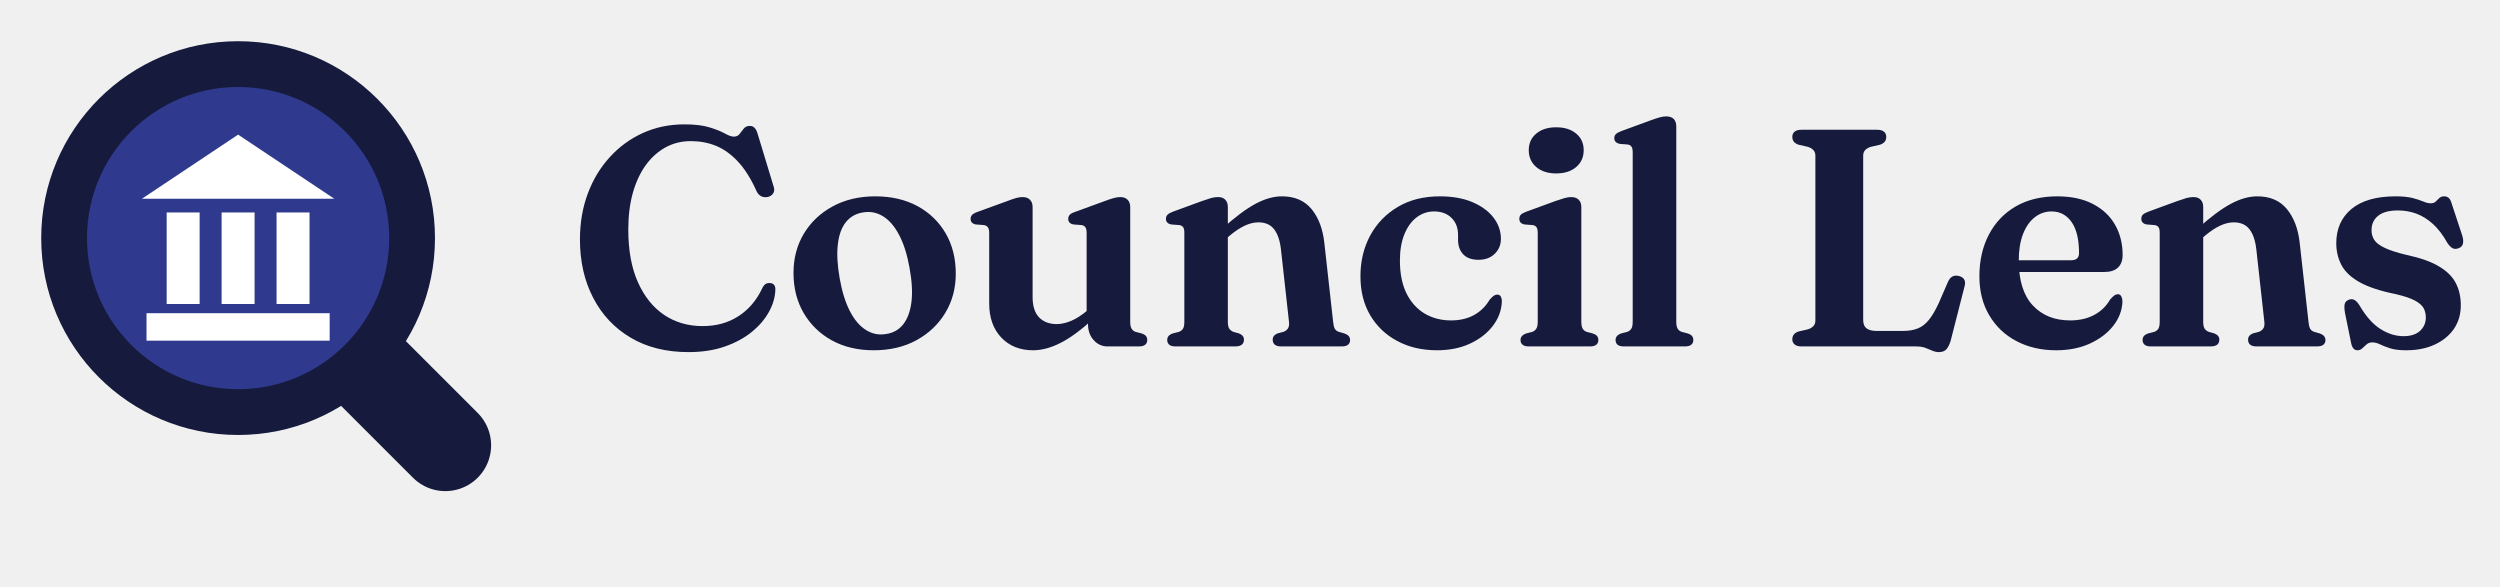
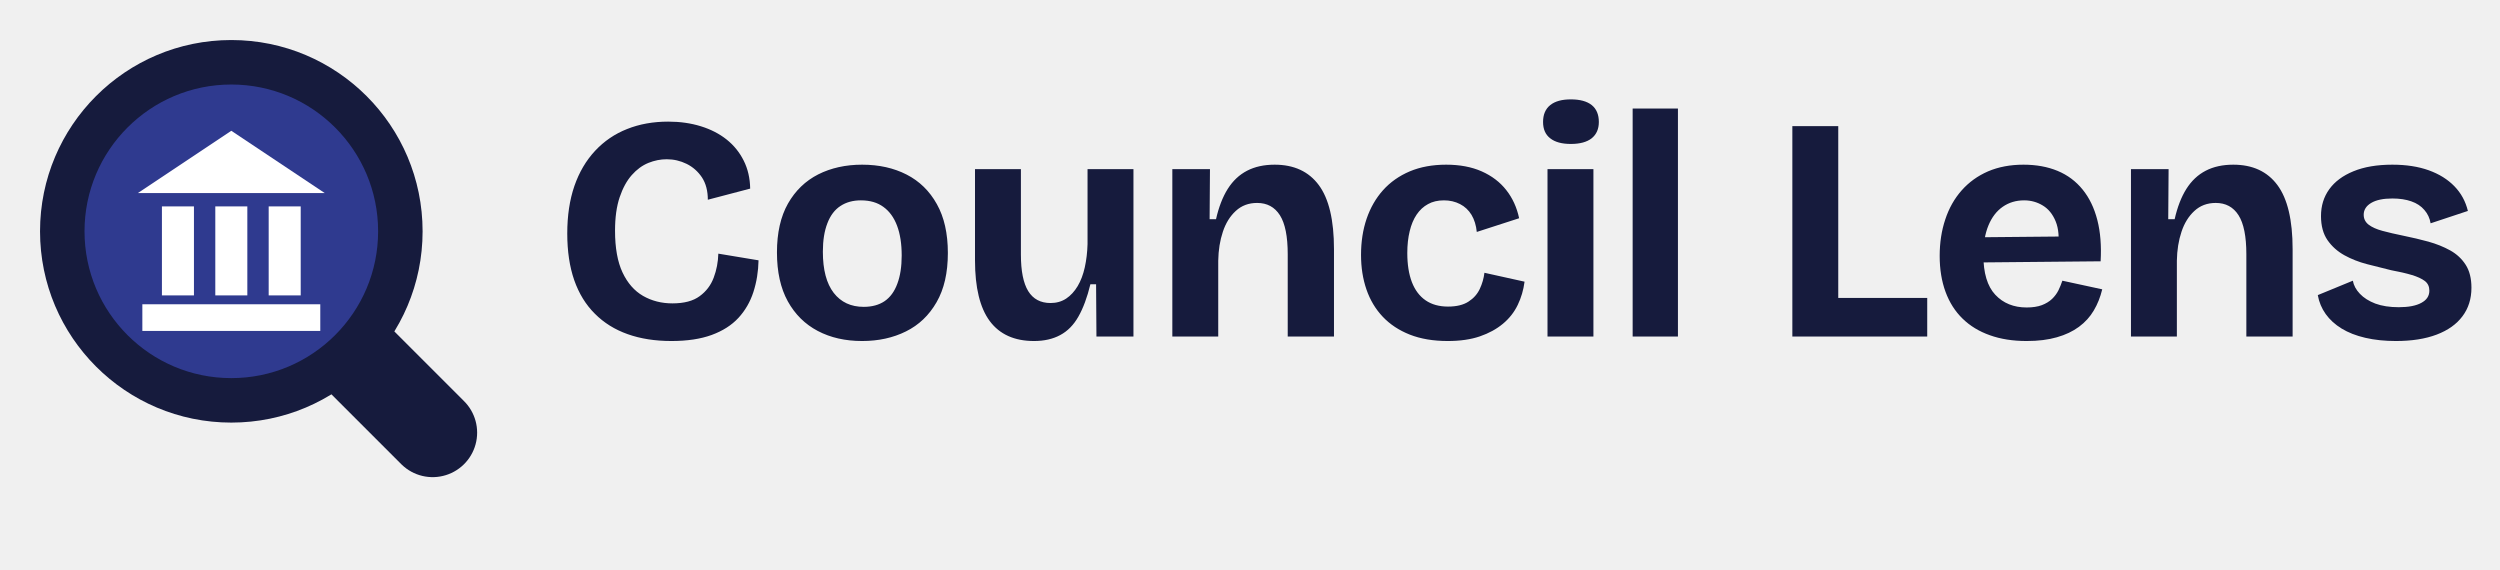
- <svg xmlns="http://www.w3.org/2000/svg" viewBox="0 0 273 64" width="273" height="64" role="img" aria-label="Council Lens">
+ <svg xmlns="http://www.w3.org/2000/svg" viewBox="0 0 281 64" width="281" height="64" role="img" aria-label="Council Lens">
  <path d="M36.96 36.96L48.63 48.63" stroke="#161B3D" stroke-width="10" stroke-linecap="round" />
  <circle cx="26" cy="26" r="21.5" fill="#161B3D" />
  <circle cx="26" cy="26" r="16.5" fill="#2F3A8F" />
  <path fill="#FFFFFF" transform="translate(0 2.2)" d="M26 12.5 36.5 19.5H15.5zM18.2 21h3.6v10h-3.6zM24.2 21h3.6v10h-3.6zM30.2 21h3.6v10h-3.6zM16 32h20v3H16z" />
-   <path fill="#161B3D" d="M84.67 31.59L84.67 31.59Q84.65 32.79 84.00 34.00Q83.35 35.21 82.13 36.22Q80.90 37.23 79.15 37.84Q77.41 38.45 75.18 38.45L75.18 38.45Q71.53 38.45 68.88 36.88Q66.22 35.31 64.78 32.53Q63.33 29.75 63.33 26.15L63.33 26.15Q63.33 23.42 64.19 21.13Q65.04 18.85 66.59 17.16Q68.13 15.46 70.21 14.52Q72.29 13.58 74.74 13.58L74.74 13.58Q76.43 13.58 77.49 13.91Q78.56 14.24 79.16 14.58Q79.77 14.92 80.13 14.92L80.13 14.92Q80.55 14.92 80.77 14.62Q80.99 14.33 81.22 14.04Q81.46 13.75 81.88 13.75L81.88 13.75Q82.19 13.75 82.39 13.95Q82.59 14.14 82.73 14.60L82.73 14.60L84.50 20.43Q84.62 20.81 84.43 21.12Q84.23 21.42 83.84 21.51L83.84 21.51Q83.44 21.59 83.12 21.43Q82.80 21.27 82.61 20.86L82.61 20.86Q81.70 18.84 80.59 17.65Q79.48 16.46 78.20 15.93Q76.92 15.41 75.43 15.41L75.43 15.41Q73.93 15.41 72.68 16.09Q71.43 16.78 70.51 18.04Q69.60 19.31 69.10 21.08Q68.61 22.86 68.61 25.07L68.61 25.07Q68.61 28.47 69.66 30.82Q70.72 33.18 72.54 34.40Q74.37 35.61 76.71 35.61L76.71 35.61Q78.96 35.61 80.62 34.54Q82.29 33.47 83.22 31.51L83.22 31.51Q83.40 31.12 83.64 30.99Q83.88 30.87 84.16 30.92L84.16 30.92Q84.42 30.95 84.54 31.13Q84.67 31.30 84.67 31.59ZM95.58 21.44L95.58 21.44Q98.20 21.44 100.18 22.50Q102.15 23.57 103.26 25.47Q104.37 27.37 104.37 29.89L104.37 29.89Q104.37 32.27 103.23 34.16Q102.09 36.05 100.08 37.15Q98.07 38.25 95.41 38.25L95.41 38.25Q92.81 38.25 90.84 37.17Q88.88 36.09 87.76 34.18Q86.65 32.28 86.65 29.80L86.65 29.80Q86.65 27.39 87.79 25.50Q88.93 23.62 90.94 22.53Q92.95 21.44 95.58 21.44ZM96.78 36.47L96.78 36.47Q97.93 36.30 98.63 35.42Q99.33 34.53 99.53 32.98Q99.72 31.42 99.32 29.24L99.32 29.24Q98.93 27.06 98.18 25.65Q97.44 24.24 96.43 23.62Q95.41 22.99 94.23 23.20L94.23 23.20Q93.07 23.38 92.36 24.27Q91.66 25.16 91.49 26.70Q91.31 28.25 91.70 30.44L91.70 30.44Q92.09 32.61 92.83 34.02Q93.57 35.43 94.59 36.05Q95.60 36.68 96.78 36.47ZM118.81 35.39L118.81 35.39L118.81 34.56L118.66 34.50L118.66 25.44Q118.66 25.02 118.53 24.83Q118.41 24.63 118.12 24.58L118.12 24.58L117.22 24.51Q116.92 24.45 116.78 24.29Q116.65 24.14 116.65 23.91L116.65 23.91Q116.65 23.63 116.81 23.46Q116.97 23.28 117.43 23.13L117.43 23.13L120.57 21.98Q121.21 21.74 121.61 21.63Q122.00 21.52 122.34 21.52L122.34 21.52Q122.86 21.52 123.14 21.82Q123.42 22.11 123.42 22.60L123.42 22.60L123.42 35.12Q123.42 35.65 123.57 35.89Q123.71 36.14 124.01 36.24L124.01 36.24L124.66 36.41Q124.98 36.51 125.13 36.68Q125.28 36.86 125.28 37.13L125.28 37.13Q125.28 37.45 125.06 37.64Q124.84 37.83 124.35 37.83L124.35 37.83L120.96 37.83Q120.04 37.83 119.43 37.14Q118.81 36.46 118.81 35.39ZM108.02 33.13L108.02 33.13L108.02 25.44Q108.02 25.02 107.88 24.83Q107.75 24.63 107.46 24.58L107.46 24.58L106.56 24.51Q106.26 24.45 106.12 24.29Q105.99 24.14 105.99 23.91L105.99 23.91Q105.99 23.63 106.16 23.46Q106.33 23.28 106.77 23.13L106.77 23.13L109.93 21.98Q110.58 21.73 110.97 21.62Q111.36 21.52 111.65 21.52L111.65 21.52Q112.21 21.52 112.48 21.82Q112.76 22.11 112.76 22.60L112.76 22.60L112.76 32.44Q112.76 33.92 113.47 34.66Q114.18 35.39 115.40 35.39L115.40 35.39Q116.14 35.39 116.99 35.03Q117.83 34.67 118.73 33.91L118.73 33.91L119.40 33.31L120.18 34.11L119.52 34.70Q117.39 36.66 115.80 37.45Q114.22 38.25 112.81 38.25L112.81 38.25Q110.65 38.25 109.33 36.85Q108.02 35.46 108.02 33.13ZM134.08 22.59L134.08 22.59L134.08 35.12Q134.08 35.65 134.23 35.88Q134.39 36.12 134.69 36.24L134.69 36.24L135.30 36.41Q135.84 36.63 135.84 37.08L135.84 37.08Q135.84 37.83 134.89 37.83L134.89 37.83L128.37 37.83Q127.90 37.83 127.68 37.64Q127.46 37.45 127.46 37.13L127.46 37.13Q127.46 36.88 127.60 36.70Q127.75 36.52 128.07 36.41L128.07 36.41L128.74 36.24Q129.05 36.12 129.19 35.88Q129.33 35.65 129.33 35.12L129.33 35.12L129.33 25.44Q129.33 25.00 129.21 24.82Q129.08 24.63 128.79 24.58L128.79 24.58L127.90 24.51Q127.59 24.45 127.46 24.29Q127.32 24.14 127.32 23.91L127.32 23.91Q127.32 23.62 127.49 23.45Q127.65 23.28 128.10 23.11L128.10 23.11L131.24 21.96Q131.89 21.73 132.27 21.62Q132.66 21.52 133.02 21.52L133.02 21.52Q133.54 21.52 133.81 21.82Q134.08 22.11 134.08 22.59ZM134.25 25.76L133.58 26.35L132.80 25.56L133.46 24.97Q135.59 23.06 137.11 22.25Q138.63 21.44 139.99 21.44L139.99 21.44Q142.07 21.44 143.22 22.83Q144.37 24.23 144.62 26.54L144.62 26.54L145.57 35.07Q145.62 35.63 145.75 35.88Q145.89 36.14 146.21 36.24L146.21 36.24L146.80 36.41Q147.12 36.52 147.28 36.70Q147.43 36.88 147.43 37.13L147.43 37.13Q147.43 37.45 147.21 37.64Q146.99 37.83 146.50 37.83L146.50 37.83L139.91 37.83Q138.98 37.83 138.98 37.08L138.98 37.08Q138.98 36.63 139.50 36.41L139.50 36.41L140.15 36.24Q140.47 36.12 140.64 35.87Q140.82 35.61 140.75 35.07L140.75 35.07L139.88 27.23Q139.71 25.76 139.12 25.02Q138.54 24.28 137.41 24.28L137.41 24.28Q136.70 24.28 135.91 24.65Q135.13 25.02 134.25 25.76L134.25 25.76ZM163.90 26.08L163.90 26.08Q163.90 27.05 163.23 27.71Q162.56 28.37 161.45 28.37L161.45 28.37Q160.35 28.37 159.78 27.77Q159.22 27.17 159.22 26.19L159.22 26.19L159.22 25.65Q159.22 24.50 158.51 23.80Q157.80 23.09 156.60 23.09L156.60 23.09Q155.54 23.09 154.69 23.74Q153.85 24.38 153.36 25.58Q152.87 26.78 152.87 28.45L152.87 28.45Q152.87 30.56 153.58 32.02Q154.30 33.48 155.57 34.24Q156.84 34.99 158.46 34.99L158.46 34.99Q159.89 34.99 160.97 34.40Q162.04 33.80 162.66 32.74L162.66 32.74Q162.95 32.40 163.14 32.28Q163.32 32.17 163.51 32.17L163.51 32.17Q163.78 32.17 163.90 32.41Q164.02 32.66 164.00 32.98L164.00 32.98Q163.93 34.41 163.00 35.61Q162.07 36.81 160.51 37.53Q158.95 38.25 156.92 38.25L156.92 38.25Q154.47 38.25 152.59 37.24Q150.70 36.24 149.63 34.43Q148.56 32.62 148.56 30.17L148.56 30.17Q148.56 27.69 149.63 25.71Q150.70 23.74 152.65 22.59Q154.59 21.44 157.23 21.44L157.23 21.44Q159.29 21.44 160.78 22.07Q162.28 22.71 163.09 23.76Q163.90 24.82 163.90 26.08ZM172.68 22.59L172.68 22.59L172.68 35.12Q172.68 35.65 172.83 35.89Q172.97 36.14 173.27 36.24L173.27 36.24L173.92 36.41Q174.24 36.51 174.39 36.68Q174.54 36.86 174.54 37.13L174.54 37.13Q174.54 37.45 174.32 37.64Q174.10 37.83 173.61 37.83L173.61 37.83L166.96 37.83Q166.48 37.83 166.26 37.64Q166.04 37.45 166.04 37.13L166.04 37.13Q166.04 36.88 166.20 36.70Q166.35 36.52 166.67 36.41L166.67 36.41L167.33 36.24Q167.63 36.12 167.77 35.88Q167.92 35.65 167.92 35.12L167.92 35.12L167.92 25.44Q167.92 25.00 167.79 24.82Q167.66 24.63 167.38 24.58L167.38 24.58L166.48 24.51Q166.18 24.45 166.04 24.29Q165.91 24.14 165.91 23.91L165.91 23.91Q165.91 23.62 166.07 23.45Q166.23 23.28 166.69 23.11L166.69 23.11L169.83 21.96Q170.49 21.73 170.88 21.62Q171.28 21.52 171.55 21.52L171.55 21.52Q172.12 21.52 172.40 21.82Q172.68 22.11 172.68 22.59ZM169.93 18.94L169.93 18.94Q168.58 18.94 167.76 18.24Q166.94 17.54 166.94 16.40L166.94 16.40Q166.94 15.27 167.76 14.59Q168.58 13.90 169.93 13.90L169.93 13.90Q171.30 13.90 172.12 14.59Q172.94 15.27 172.94 16.40L172.94 16.40Q172.94 17.54 172.12 18.24Q171.30 18.94 169.93 18.94ZM183.05 13.79L183.05 13.79L183.05 35.12Q183.05 35.65 183.20 35.89Q183.34 36.14 183.65 36.24L183.65 36.24L184.29 36.41Q184.61 36.51 184.76 36.68Q184.91 36.86 184.91 37.13L184.91 37.13Q184.91 37.45 184.69 37.64Q184.47 37.83 183.98 37.83L183.98 37.83L177.33 37.83Q176.85 37.83 176.63 37.64Q176.42 37.45 176.42 37.13L176.42 37.13Q176.42 36.88 176.57 36.70Q176.72 36.52 177.04 36.41L177.04 36.41L177.70 36.24Q178.00 36.12 178.15 35.88Q178.29 35.65 178.29 35.12L178.29 35.12L178.29 16.62Q178.29 16.20 178.16 16.02Q178.04 15.83 177.75 15.78L177.75 15.78L176.85 15.71Q176.55 15.63 176.42 15.48Q176.28 15.32 176.28 15.09L176.28 15.09Q176.28 14.82 176.45 14.65Q176.62 14.48 177.06 14.31L177.06 14.31L180.20 13.16Q180.88 12.91 181.26 12.81Q181.65 12.71 181.94 12.71L181.94 12.71Q182.50 12.71 182.78 13.00Q183.05 13.30 183.05 13.79Z" />
-   <path fill="#161B3D" d="M205.27 15.81L205.27 15.81L204.31 16.03Q203.90 16.15 203.68 16.39Q203.46 16.62 203.46 17.00L203.46 17.00L203.46 34.94Q203.46 35.58 203.83 35.86Q204.20 36.14 204.96 36.14L204.96 36.14L207.77 36.14Q208.73 36.14 209.41 35.87Q210.08 35.61 210.62 34.95Q211.16 34.29 211.72 33.08L211.72 33.08L212.73 30.75Q212.94 30.32 213.23 30.18Q213.53 30.04 213.92 30.14L213.92 30.14Q214.32 30.24 214.49 30.52Q214.66 30.80 214.53 31.27L214.53 31.27L213.01 37.22Q212.82 37.84 212.54 38.15Q212.26 38.45 211.72 38.45L211.72 38.45Q211.37 38.45 211.02 38.30Q210.67 38.15 210.26 37.99Q209.85 37.83 209.22 37.83L209.22 37.83L196.74 37.83Q196.21 37.83 195.97 37.61Q195.72 37.40 195.72 37.05L195.72 37.05Q195.72 36.41 196.43 36.19L196.43 36.19L197.40 35.97Q197.80 35.85 198.02 35.61Q198.24 35.38 198.24 35.00L198.24 35.00L198.24 17.00Q198.24 16.62 198.02 16.39Q197.80 16.15 197.40 16.03L197.40 16.03L196.43 15.81Q195.72 15.59 195.72 14.95L195.72 14.95Q195.72 14.58 195.97 14.38Q196.21 14.17 196.74 14.17L196.74 14.17L204.96 14.17Q205.49 14.17 205.73 14.38Q205.98 14.58 205.98 14.95L205.98 14.95Q205.98 15.59 205.27 15.81ZM231.79 27.84L231.79 27.84Q231.79 28.74 231.28 29.22Q230.78 29.70 229.80 29.70L229.80 29.70L219.26 29.70L219.26 28.42L226.16 28.42Q227.03 28.42 227.03 27.64L227.03 27.64Q227.03 25.41 226.22 24.25Q225.40 23.09 224.04 23.09L224.04 23.09Q222.99 23.09 222.18 23.74Q221.37 24.38 220.91 25.57Q220.45 26.76 220.45 28.45L220.45 28.45Q220.45 31.71 221.98 33.35Q223.51 34.99 226.06 34.99L226.06 34.99Q227.55 34.99 228.67 34.40Q229.80 33.80 230.42 32.71L230.42 32.71Q230.73 32.37 230.90 32.25Q231.08 32.13 231.27 32.13L231.27 32.13Q231.54 32.13 231.65 32.38Q231.77 32.62 231.77 32.96L231.77 32.96Q231.71 34.38 230.76 35.59Q229.81 36.79 228.21 37.52Q226.60 38.25 224.53 38.25L224.53 38.25Q222.08 38.25 220.18 37.24Q218.29 36.24 217.22 34.42Q216.15 32.61 216.15 30.17L216.15 30.17Q216.15 27.62 217.17 25.65Q218.19 23.67 220.10 22.55Q222.01 21.44 224.66 21.44L224.66 21.44Q226.92 21.44 228.52 22.26Q230.12 23.08 230.95 24.52Q231.79 25.97 231.79 27.84ZM240.59 22.59L240.59 22.59L240.59 35.12Q240.59 35.65 240.74 35.88Q240.90 36.12 241.20 36.24L241.20 36.24L241.81 36.41Q242.35 36.63 242.35 37.08L242.35 37.08Q242.35 37.83 241.40 37.83L241.40 37.83L234.88 37.83Q234.41 37.83 234.19 37.64Q233.97 37.45 233.97 37.13L233.97 37.13Q233.97 36.88 234.11 36.70Q234.26 36.52 234.58 36.41L234.58 36.41L235.25 36.24Q235.56 36.12 235.70 35.88Q235.84 35.65 235.84 35.12L235.84 35.12L235.84 25.44Q235.84 25.00 235.72 24.82Q235.59 24.63 235.30 24.58L235.30 24.58L234.41 24.51Q234.10 24.45 233.97 24.29Q233.83 24.14 233.83 23.91L233.83 23.91Q233.83 23.62 233.99 23.45Q234.16 23.28 234.61 23.11L234.61 23.11L237.75 21.96Q238.40 21.73 238.78 21.62Q239.17 21.52 239.53 21.52L239.53 21.52Q240.05 21.52 240.32 21.82Q240.59 22.11 240.59 22.59ZM240.76 25.76L240.08 26.35L239.31 25.56L239.97 24.97Q242.09 23.06 243.62 22.25Q245.14 21.44 246.50 21.44L246.50 21.44Q248.58 21.44 249.73 22.83Q250.88 24.23 251.13 26.54L251.13 26.54L252.08 35.07Q252.13 35.63 252.26 35.88Q252.40 36.14 252.72 36.24L252.72 36.24L253.31 36.41Q253.63 36.52 253.78 36.70Q253.94 36.88 253.94 37.13L253.94 37.13Q253.94 37.45 253.72 37.64Q253.50 37.83 253.01 37.83L253.01 37.83L246.42 37.83Q245.49 37.83 245.49 37.08L245.49 37.08Q245.49 36.63 246.01 36.41L246.01 36.41L246.66 36.24Q246.98 36.12 247.15 35.87Q247.33 35.61 247.26 35.07L247.26 35.07L246.39 27.23Q246.22 25.76 245.63 25.02Q245.05 24.28 243.92 24.28L243.92 24.28Q243.21 24.28 242.42 24.65Q241.64 25.02 240.76 25.76L240.76 25.76ZM262.47 36.71L262.47 36.71Q263.63 36.71 264.27 36.13Q264.90 35.54 264.90 34.67L264.90 34.67Q264.90 34.11 264.66 33.65Q264.41 33.20 263.71 32.82Q263.01 32.45 261.67 32.13L261.67 32.13Q259.07 31.61 257.64 30.80Q256.22 29.99 255.67 28.91Q255.12 27.84 255.12 26.56L255.12 26.56Q255.12 24.21 256.78 22.82Q258.45 21.44 261.59 21.44L261.59 21.44Q262.72 21.44 263.44 21.62Q264.16 21.81 264.61 22.00Q265.07 22.20 265.42 22.20L265.42 22.20Q265.80 22.20 265.99 22.00Q266.18 21.81 266.38 21.62Q266.57 21.44 266.93 21.44L266.93 21.44Q267.18 21.44 267.38 21.60Q267.59 21.76 267.72 22.22L267.72 22.22L268.84 25.61Q269.04 26.20 268.96 26.57Q268.89 26.95 268.50 27.10L268.50 27.10Q268.11 27.25 267.83 27.11Q267.55 26.96 267.28 26.57L267.28 26.57Q266.54 25.24 265.67 24.45Q264.80 23.67 263.84 23.32Q262.89 22.98 261.86 22.98L261.86 22.98Q260.42 22.98 259.70 23.56Q258.97 24.14 258.97 25.14L258.97 25.14Q258.97 25.73 259.27 26.20Q259.58 26.68 260.42 27.07Q261.25 27.47 262.81 27.84L262.81 27.84Q265.02 28.31 266.30 29.07Q267.59 29.82 268.15 30.87Q268.72 31.93 268.72 33.35L268.72 33.35Q268.72 34.80 267.97 35.91Q267.21 37.01 265.87 37.63Q264.53 38.25 262.77 38.25L262.77 38.25Q261.66 38.25 260.99 38.03Q260.32 37.81 259.89 37.60Q259.46 37.39 259.06 37.39L259.06 37.39Q258.68 37.39 258.44 37.60Q258.19 37.81 257.97 38.03Q257.75 38.25 257.43 38.25L257.43 38.25Q257.18 38.25 257.00 38.06Q256.83 37.88 256.74 37.44L256.74 37.44L256.08 34.21Q255.96 33.53 256.04 33.20Q256.12 32.88 256.47 32.74L256.47 32.74Q256.84 32.59 257.13 32.77Q257.42 32.94 257.70 33.42L257.70 33.42Q258.75 35.19 259.98 35.95Q261.20 36.71 262.47 36.71Z" />
+   <path fill="#161B3D" d="M75.47 38.33L75.47 38.33Q72.71 38.33 70.55 37.56Q68.38 36.79 66.86 35.26Q65.33 33.74 64.54 31.48Q63.76 29.23 63.76 26.25L63.76 26.25Q63.76 23.24 64.56 20.91Q65.37 18.58 66.89 16.95Q68.41 15.32 70.49 14.50Q72.57 13.67 75.11 13.67L75.11 13.67Q77.09 13.67 78.77 14.19Q80.45 14.71 81.67 15.68Q82.89 16.65 83.59 18.05Q84.29 19.44 84.32 21.20L84.32 21.20L79.56 22.45Q79.56 20.95 78.90 19.94Q78.23 18.94 77.18 18.42Q76.12 17.90 74.94 17.90L74.94 17.90Q73.90 17.90 72.88 18.31Q71.85 18.73 71.01 19.68Q70.17 20.63 69.65 22.17Q69.13 23.71 69.13 25.93L69.13 25.93Q69.13 28.83 69.97 30.62Q70.81 32.41 72.28 33.26Q73.75 34.10 75.58 34.10L75.58 34.10Q77.55 34.10 78.64 33.29Q79.74 32.49 80.22 31.21Q80.70 29.94 80.74 28.51L80.74 28.51L85.26 29.26Q85.22 31.16 84.68 32.83Q84.14 34.49 83.00 35.73Q81.85 36.97 79.99 37.65Q78.13 38.33 75.47 38.33ZM96.90 38.33L96.90 38.33Q94.07 38.33 91.92 37.20Q89.77 36.07 88.55 33.87Q87.33 31.66 87.33 28.37L87.33 28.37Q87.33 25.07 88.57 22.88Q89.81 20.70 91.97 19.60Q94.14 18.51 96.90 18.51L96.90 18.51Q99.73 18.51 101.90 19.62Q104.07 20.73 105.30 22.94Q106.54 25.14 106.54 28.44L106.54 28.44Q106.54 31.77 105.27 33.97Q104.00 36.18 101.83 37.25Q99.66 38.33 96.90 38.33ZM97.08 34.49L97.08 34.49Q98.48 34.49 99.43 33.85Q100.38 33.20 100.86 31.89Q101.35 30.59 101.35 28.72L101.35 28.72Q101.35 26.75 100.83 25.37Q100.31 23.99 99.30 23.26Q98.30 22.52 96.76 22.52L96.76 22.52Q95.43 22.52 94.47 23.15Q93.50 23.78 93.00 25.09Q92.49 26.39 92.49 28.29L92.49 28.29Q92.49 31.34 93.71 32.92Q94.93 34.49 97.08 34.49ZM116.22 38.33L116.22 38.33Q112.92 38.33 111.25 36.09Q109.59 33.85 109.59 29.26L109.59 29.26L109.59 19.01L114.75 19.01L114.75 28.62Q114.75 31.38 115.57 32.72Q116.40 34.06 118.08 34.06L118.08 34.06Q119.08 34.06 119.84 33.56Q120.59 33.06 121.13 32.16Q121.66 31.27 121.93 30.05Q122.20 28.83 122.24 27.43L122.24 27.43L122.24 19.01L127.40 19.01L127.40 30.16L127.40 37.83L123.24 37.83L123.20 31.95L122.56 31.95Q122.02 34.17 121.21 35.59Q120.41 37.00 119.17 37.66Q117.94 38.33 116.22 38.33ZM136.93 37.83L131.77 37.83L131.77 26.43L131.77 19.01L136.00 19.01L135.96 24.64L136.68 24.64Q137.14 22.60 138.00 21.23Q138.86 19.87 140.17 19.19Q141.48 18.51 143.27 18.51L143.27 18.51Q146.53 18.51 148.23 20.80Q149.94 23.10 149.94 28.01L149.94 28.01L149.94 37.83L144.74 37.83L144.74 28.58Q144.74 25.57 143.86 24.19Q142.98 22.81 141.30 22.81L141.30 22.81Q139.87 22.81 138.90 23.71Q137.93 24.60 137.45 26.05Q136.96 27.51 136.93 29.30L136.93 29.30L136.93 37.83ZM162.73 38.33L162.73 38.33Q160.29 38.33 158.46 37.61Q156.64 36.89 155.42 35.60Q154.20 34.31 153.59 32.54Q152.98 30.77 152.98 28.65L152.98 28.65Q152.98 26.43 153.61 24.58Q154.24 22.74 155.45 21.38Q156.67 20.02 158.46 19.26Q160.25 18.51 162.55 18.51L162.55 18.51Q164.84 18.51 166.54 19.26Q168.25 20.02 169.30 21.36Q170.36 22.70 170.75 24.53L170.75 24.53L165.99 26.07Q165.88 24.96 165.40 24.15Q164.91 23.35 164.11 22.94Q163.30 22.52 162.30 22.52L162.30 22.52Q161.26 22.52 160.51 22.94Q159.75 23.35 159.23 24.12Q158.71 24.89 158.45 25.98Q158.18 27.08 158.18 28.44L158.18 28.44Q158.18 30.37 158.70 31.72Q159.22 33.06 160.24 33.76Q161.26 34.46 162.76 34.46L162.76 34.46Q164.20 34.46 165.06 33.90Q165.92 33.35 166.33 32.47Q166.74 31.59 166.85 30.66L166.85 30.66L171.36 31.66Q171.18 33.06 170.59 34.28Q170.00 35.50 168.93 36.39Q167.85 37.29 166.33 37.81Q164.81 38.33 162.73 38.33ZM179.10 37.83L173.94 37.83L173.94 19.01L179.10 19.01L179.10 37.83ZM176.56 16.18L176.56 16.18Q175.05 16.18 174.25 15.55Q173.44 14.93 173.44 13.71L173.44 13.71Q173.44 12.46 174.25 11.81Q175.05 11.17 176.56 11.17L176.56 11.17Q178.10 11.17 178.91 11.81Q179.71 12.46 179.71 13.71L179.71 13.71Q179.71 14.89 178.91 15.54Q178.10 16.18 176.56 16.18ZM188.60 37.83L183.51 37.83L183.51 12.20L188.60 12.20L188.60 37.83Z" />
+   <path fill="#161B3D" d="M206.62 37.83L201.46 37.83L201.46 14.18L206.62 14.18L206.62 37.83ZM216.62 37.83L202.54 37.83L202.54 33.49L216.62 33.49L216.62 37.83ZM227.80 38.33L227.80 38.33Q225.47 38.33 223.66 37.68Q221.85 37.04 220.60 35.82Q219.34 34.60 218.68 32.81Q218.02 31.02 218.02 28.76L218.02 28.76Q218.02 26.54 218.65 24.66Q219.27 22.78 220.49 21.40Q221.71 20.02 223.46 19.26Q225.22 18.51 227.44 18.51L227.44 18.51Q229.59 18.51 231.28 19.21Q232.96 19.91 234.09 21.31Q235.22 22.70 235.74 24.73Q236.26 26.75 236.11 29.37L236.11 29.37L221.35 29.51L221.35 26.68L233.14 26.57L231.31 28.01Q231.56 26.11 231.06 24.89Q230.56 23.67 229.61 23.10Q228.66 22.52 227.51 22.52L227.51 22.52Q226.15 22.52 225.11 23.24Q224.07 23.96 223.50 25.34Q222.93 26.72 222.93 28.65L222.93 28.65Q222.93 31.70 224.27 33.13Q225.61 34.56 227.80 34.56L227.80 34.56Q228.80 34.56 229.50 34.30Q230.20 34.03 230.65 33.60Q231.10 33.17 231.37 32.63Q231.63 32.09 231.81 31.55L231.81 31.55L236.29 32.52Q235.97 33.85 235.34 34.90Q234.72 35.96 233.68 36.73Q232.64 37.50 231.19 37.91Q229.74 38.33 227.80 38.33ZM244.68 37.83L239.52 37.83L239.52 26.43L239.52 19.01L243.75 19.01L243.71 24.64L244.43 24.64Q244.89 22.60 245.75 21.23Q246.61 19.87 247.92 19.19Q249.23 18.51 251.02 18.51L251.02 18.51Q254.28 18.51 255.98 20.80Q257.69 23.10 257.69 28.01L257.69 28.01L257.69 37.83L252.49 37.83L252.49 28.58Q252.49 25.57 251.61 24.19Q250.73 22.81 249.05 22.81L249.05 22.81Q247.62 22.81 246.65 23.71Q245.68 24.60 245.20 26.05Q244.71 27.51 244.68 29.30L244.68 29.30L244.68 37.83ZM269.30 38.33L269.30 38.33Q267.40 38.33 265.86 37.97Q264.31 37.61 263.20 36.93Q262.09 36.25 261.41 35.30Q260.73 34.35 260.52 33.17L260.52 33.17L264.46 31.55Q264.60 32.34 265.25 33.02Q265.89 33.70 266.98 34.12Q268.08 34.53 269.62 34.53L269.62 34.53Q271.27 34.53 272.16 34.04Q273.06 33.56 273.06 32.67L273.06 32.67Q273.06 31.98 272.56 31.59Q272.05 31.20 271.09 30.91Q270.12 30.62 268.76 30.37L268.76 30.37Q267.43 30.05 266.05 29.69Q264.67 29.33 263.51 28.69Q262.34 28.04 261.61 26.99Q260.88 25.93 260.88 24.28L260.88 24.28Q260.88 22.56 261.81 21.27Q262.74 19.98 264.53 19.25Q266.32 18.51 268.90 18.51L268.90 18.51Q271.23 18.51 272.99 19.14Q274.74 19.77 275.87 20.93Q277 22.09 277.39 23.71L277.39 23.71L273.20 25.10Q273.06 24.24 272.50 23.60Q271.95 22.95 271.03 22.63Q270.12 22.31 268.90 22.31L268.90 22.31Q267.36 22.31 266.52 22.81Q265.68 23.31 265.68 24.14L265.68 24.14Q265.68 24.82 266.23 25.25Q266.79 25.68 267.79 25.95Q268.79 26.22 270.16 26.50L270.16 26.50Q271.59 26.79 272.95 27.16Q274.31 27.54 275.41 28.15Q276.50 28.76 277.14 29.76Q277.79 30.77 277.79 32.34L277.79 32.34Q277.79 34.21 276.78 35.55Q275.78 36.89 273.88 37.61Q271.98 38.33 269.30 38.33Z" />
</svg>
